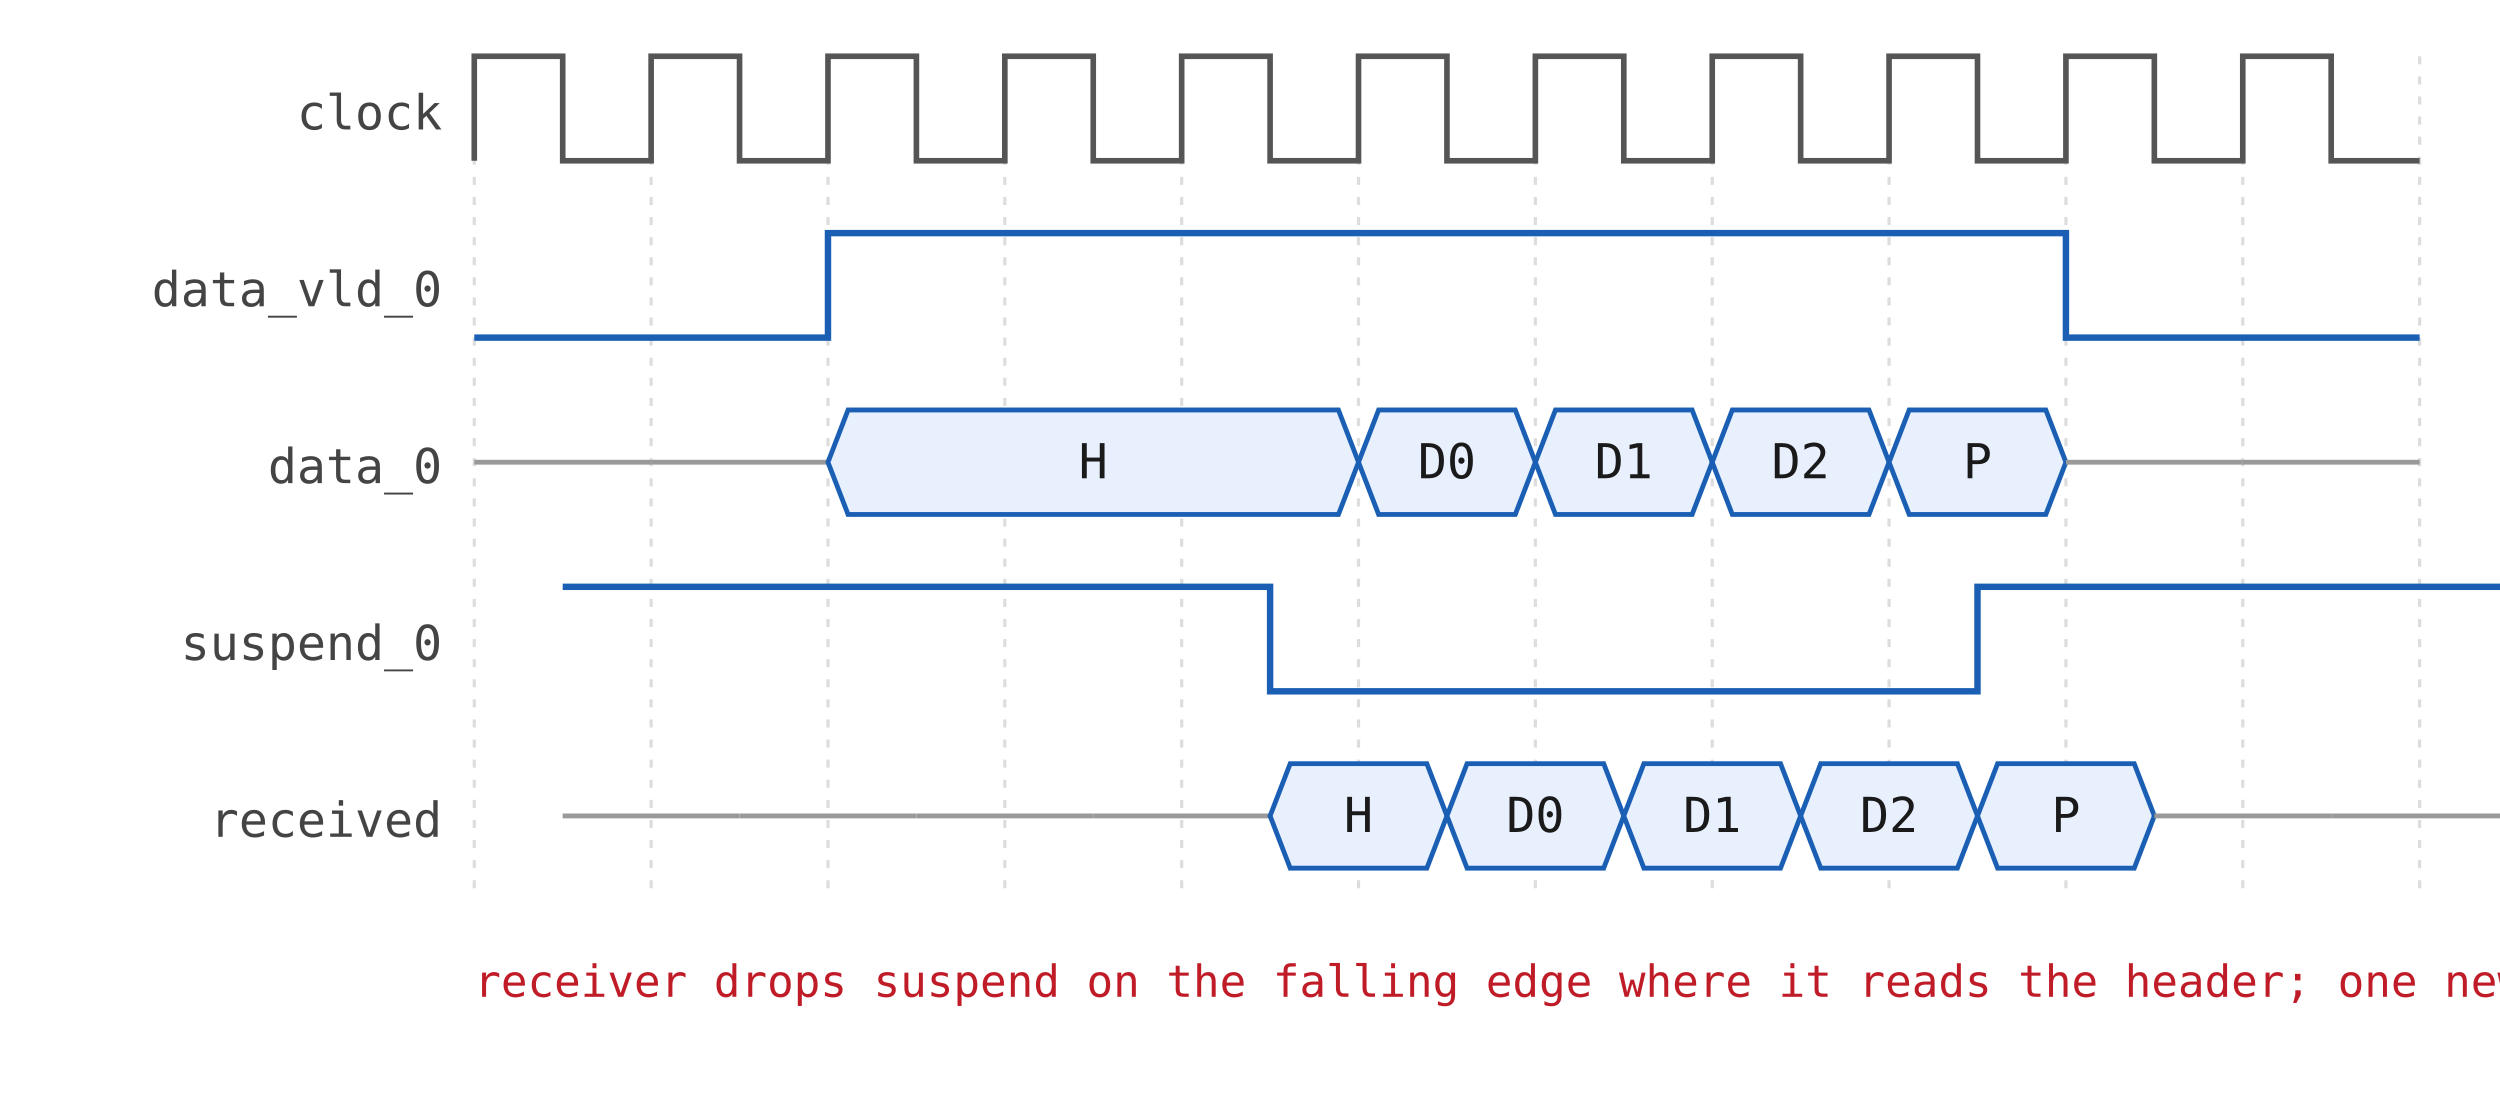
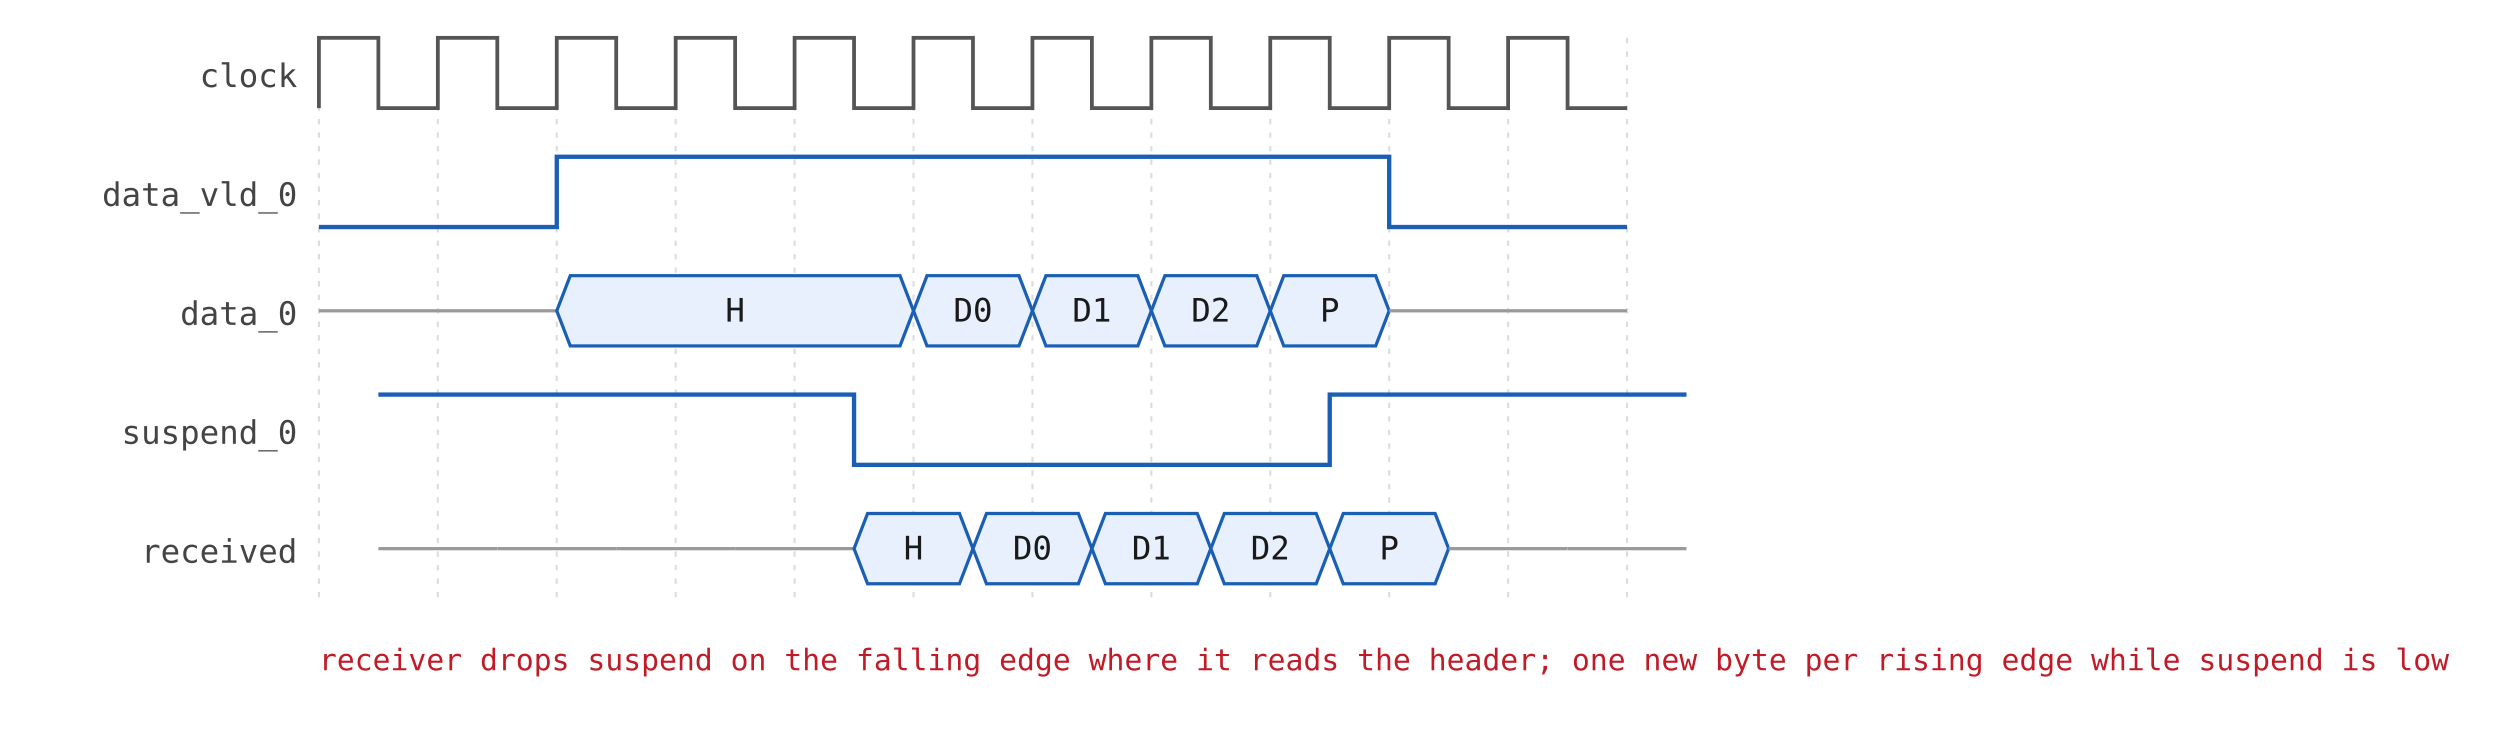
- <svg xmlns="http://www.w3.org/2000/svg" width="622" height="272" viewBox="0 0 622 272" font-family="monospace" font-size="12">
+ <svg xmlns="http://www.w3.org/2000/svg" width="925" height="272" viewBox="0 0 925 272" font-family="monospace" font-size="12">
  <style>.lbl{fill:#444}.sig{fill:none;stroke:#1a5fb4;stroke-width:1.6}.clk{fill:none;stroke:#555;stroke-width:1.4}.bus{fill:#e8f0fe;stroke:#1a5fb4;stroke-width:1.2}.idle{stroke:#999;stroke-width:1.2;stroke-dasharray:0}.z{stroke:#999;stroke-dasharray:3 3}.txt{fill:#1a1a1a;text-anchor:middle}.grid{stroke:#ddd;stroke-width:0.8;stroke-dasharray:2 3}.note{fill:#c01c28;font-size:11px}@media (prefers-color-scheme: dark){.lbl{fill:#ccc}.clk{stroke:#aaa}.txt{fill:#eee}.bus{fill:#1e2a44}.grid{stroke:#444}}</style>
  <line class="grid" x1="118" y1="14" x2="118" y2="224" />
  <line class="grid" x1="162" y1="14" x2="162" y2="224" />
  <line class="grid" x1="206" y1="14" x2="206" y2="224" />
  <line class="grid" x1="250" y1="14" x2="250" y2="224" />
  <line class="grid" x1="294" y1="14" x2="294" y2="224" />
  <line class="grid" x1="338" y1="14" x2="338" y2="224" />
  <line class="grid" x1="382" y1="14" x2="382" y2="224" />
  <line class="grid" x1="426" y1="14" x2="426" y2="224" />
  <line class="grid" x1="470" y1="14" x2="470" y2="224" />
  <line class="grid" x1="514" y1="14" x2="514" y2="224" />
  <line class="grid" x1="558" y1="14" x2="558" y2="224" />
  <line class="grid" x1="602" y1="14" x2="602" y2="224" />
  <text class="lbl" x="110" y="32.2" text-anchor="end">clock</text>
  <path class="clk" d="M118,40 L118,14 L140.0,14 L140.0,40 L162,40 L162,40 L162,14 L184.0,14 L184.0,40 L206,40 L206,40 L206,14 L228.0,14 L228.0,40 L250,40 L250,40 L250,14 L272.0,14 L272.0,40 L294,40 L294,40 L294,14 L316.0,14 L316.0,40 L338,40 L338,40 L338,14 L360.0,14 L360.0,40 L382,40 L382,40 L382,14 L404.0,14 L404.0,40 L426,40 L426,40 L426,14 L448.0,14 L448.0,40 L470,40 L470,40 L470,14 L492.0,14 L492.0,40 L514,40 L514,40 L514,14 L536.0,14 L536.0,40 L558,40 L558,40 L558,14 L580.0,14 L580.0,40 L602,40" />
  <text class="lbl" x="110" y="76.2" text-anchor="end">data_vld_0</text>
  <path class="sig" d="M118,84 L162,84 L162,84 L206,84 L206,84 L206,58 L250,58 L250,58 L294,58 L294,58 L338,58 L338,58 L382,58 L382,58 L426,58 L426,58 L470,58 L470,58 L514,58 L514,58 L514,84 L558,84 L558,84 L602,84" />
  <text class="lbl" x="110" y="120.2" text-anchor="end">data_0</text>
  <line class="idle" x1="118" y1="115.0" x2="162" y2="115.0" />
  <line class="idle" x1="162" y1="115.0" x2="206" y2="115.0" />
  <path class="bus" d="M206,115.0 L211,102 L333,102 L338,115.0 L333,128 L211,128 Z" />
  <text class="txt" x="272.0" y="119.0">H</text>
  <path class="bus" d="M338,115.0 L343,102 L377,102 L382,115.0 L377,128 L343,128 Z" />
  <text class="txt" x="360.0" y="119.0">D0</text>
  <path class="bus" d="M382,115.0 L387,102 L421,102 L426,115.0 L421,128 L387,128 Z" />
  <text class="txt" x="404.0" y="119.0">D1</text>
  <path class="bus" d="M426,115.0 L431,102 L465,102 L470,115.0 L465,128 L431,128 Z" />
  <text class="txt" x="448.0" y="119.0">D2</text>
  <path class="bus" d="M470,115.0 L475,102 L509,102 L514,115.0 L509,128 L475,128 Z" />
  <text class="txt" x="492.0" y="119.0">P</text>
  <line class="idle" x1="514" y1="115.0" x2="558" y2="115.0" />
  <line class="idle" x1="558" y1="115.0" x2="602" y2="115.0" />
  <text class="lbl" x="110" y="164.2" text-anchor="end">suspend_0</text>
  <path class="sig" d="M140.0,146 L184.0,146 L184.0,146 L228.0,146 L228.0,146 L272.0,146 L272.0,146 L316.0,146 L316.0,146 L316.0,172 L360.0,172 L360.0,172 L404.0,172 L404.0,172 L448.0,172 L448.0,172 L492.0,172 L492.0,172 L492.0,146 L536.0,146 L536.0,146 L580.0,146 L580.0,146 L624.0,146" />
  <text class="lbl" x="110" y="208.2" text-anchor="end">received</text>
  <line class="idle" x1="140.0" y1="203.0" x2="184.0" y2="203.0" />
  <line class="idle" x1="184.0" y1="203.0" x2="228.0" y2="203.0" />
  <line class="idle" x1="228.0" y1="203.0" x2="272.0" y2="203.0" />
  <line class="idle" x1="272.0" y1="203.0" x2="316.0" y2="203.0" />
  <path class="bus" d="M316.0,203.0 L321.0,190 L355.0,190 L360.0,203.0 L355.0,216 L321.0,216 Z" />
  <text class="txt" x="338.0" y="207.0">H</text>
  <path class="bus" d="M360.0,203.0 L365.0,190 L399.0,190 L404.0,203.0 L399.0,216 L365.0,216 Z" />
  <text class="txt" x="382.0" y="207.0">D0</text>
  <path class="bus" d="M404.0,203.0 L409.0,190 L443.0,190 L448.0,203.0 L443.0,216 L409.0,216 Z" />
  <text class="txt" x="426.0" y="207.0">D1</text>
  <path class="bus" d="M448.0,203.0 L453.0,190 L487.0,190 L492.0,203.0 L487.0,216 L453.0,216 Z" />
  <text class="txt" x="470.0" y="207.0">D2</text>
  <path class="bus" d="M492.0,203.0 L497.0,190 L531.0,190 L536.0,203.0 L531.0,216 L497.0,216 Z" />
  <text class="txt" x="514.0" y="207.0">P</text>
  <line class="idle" x1="536.0" y1="203.0" x2="580.0" y2="203.0" />
  <line class="idle" x1="580.0" y1="203.0" x2="624.0" y2="203.0" />
  <text class="note" x="118" y="248">receiver drops suspend on the falling edge where it reads the header; one new byte per rising edge while suspend is low</text>
</svg>
